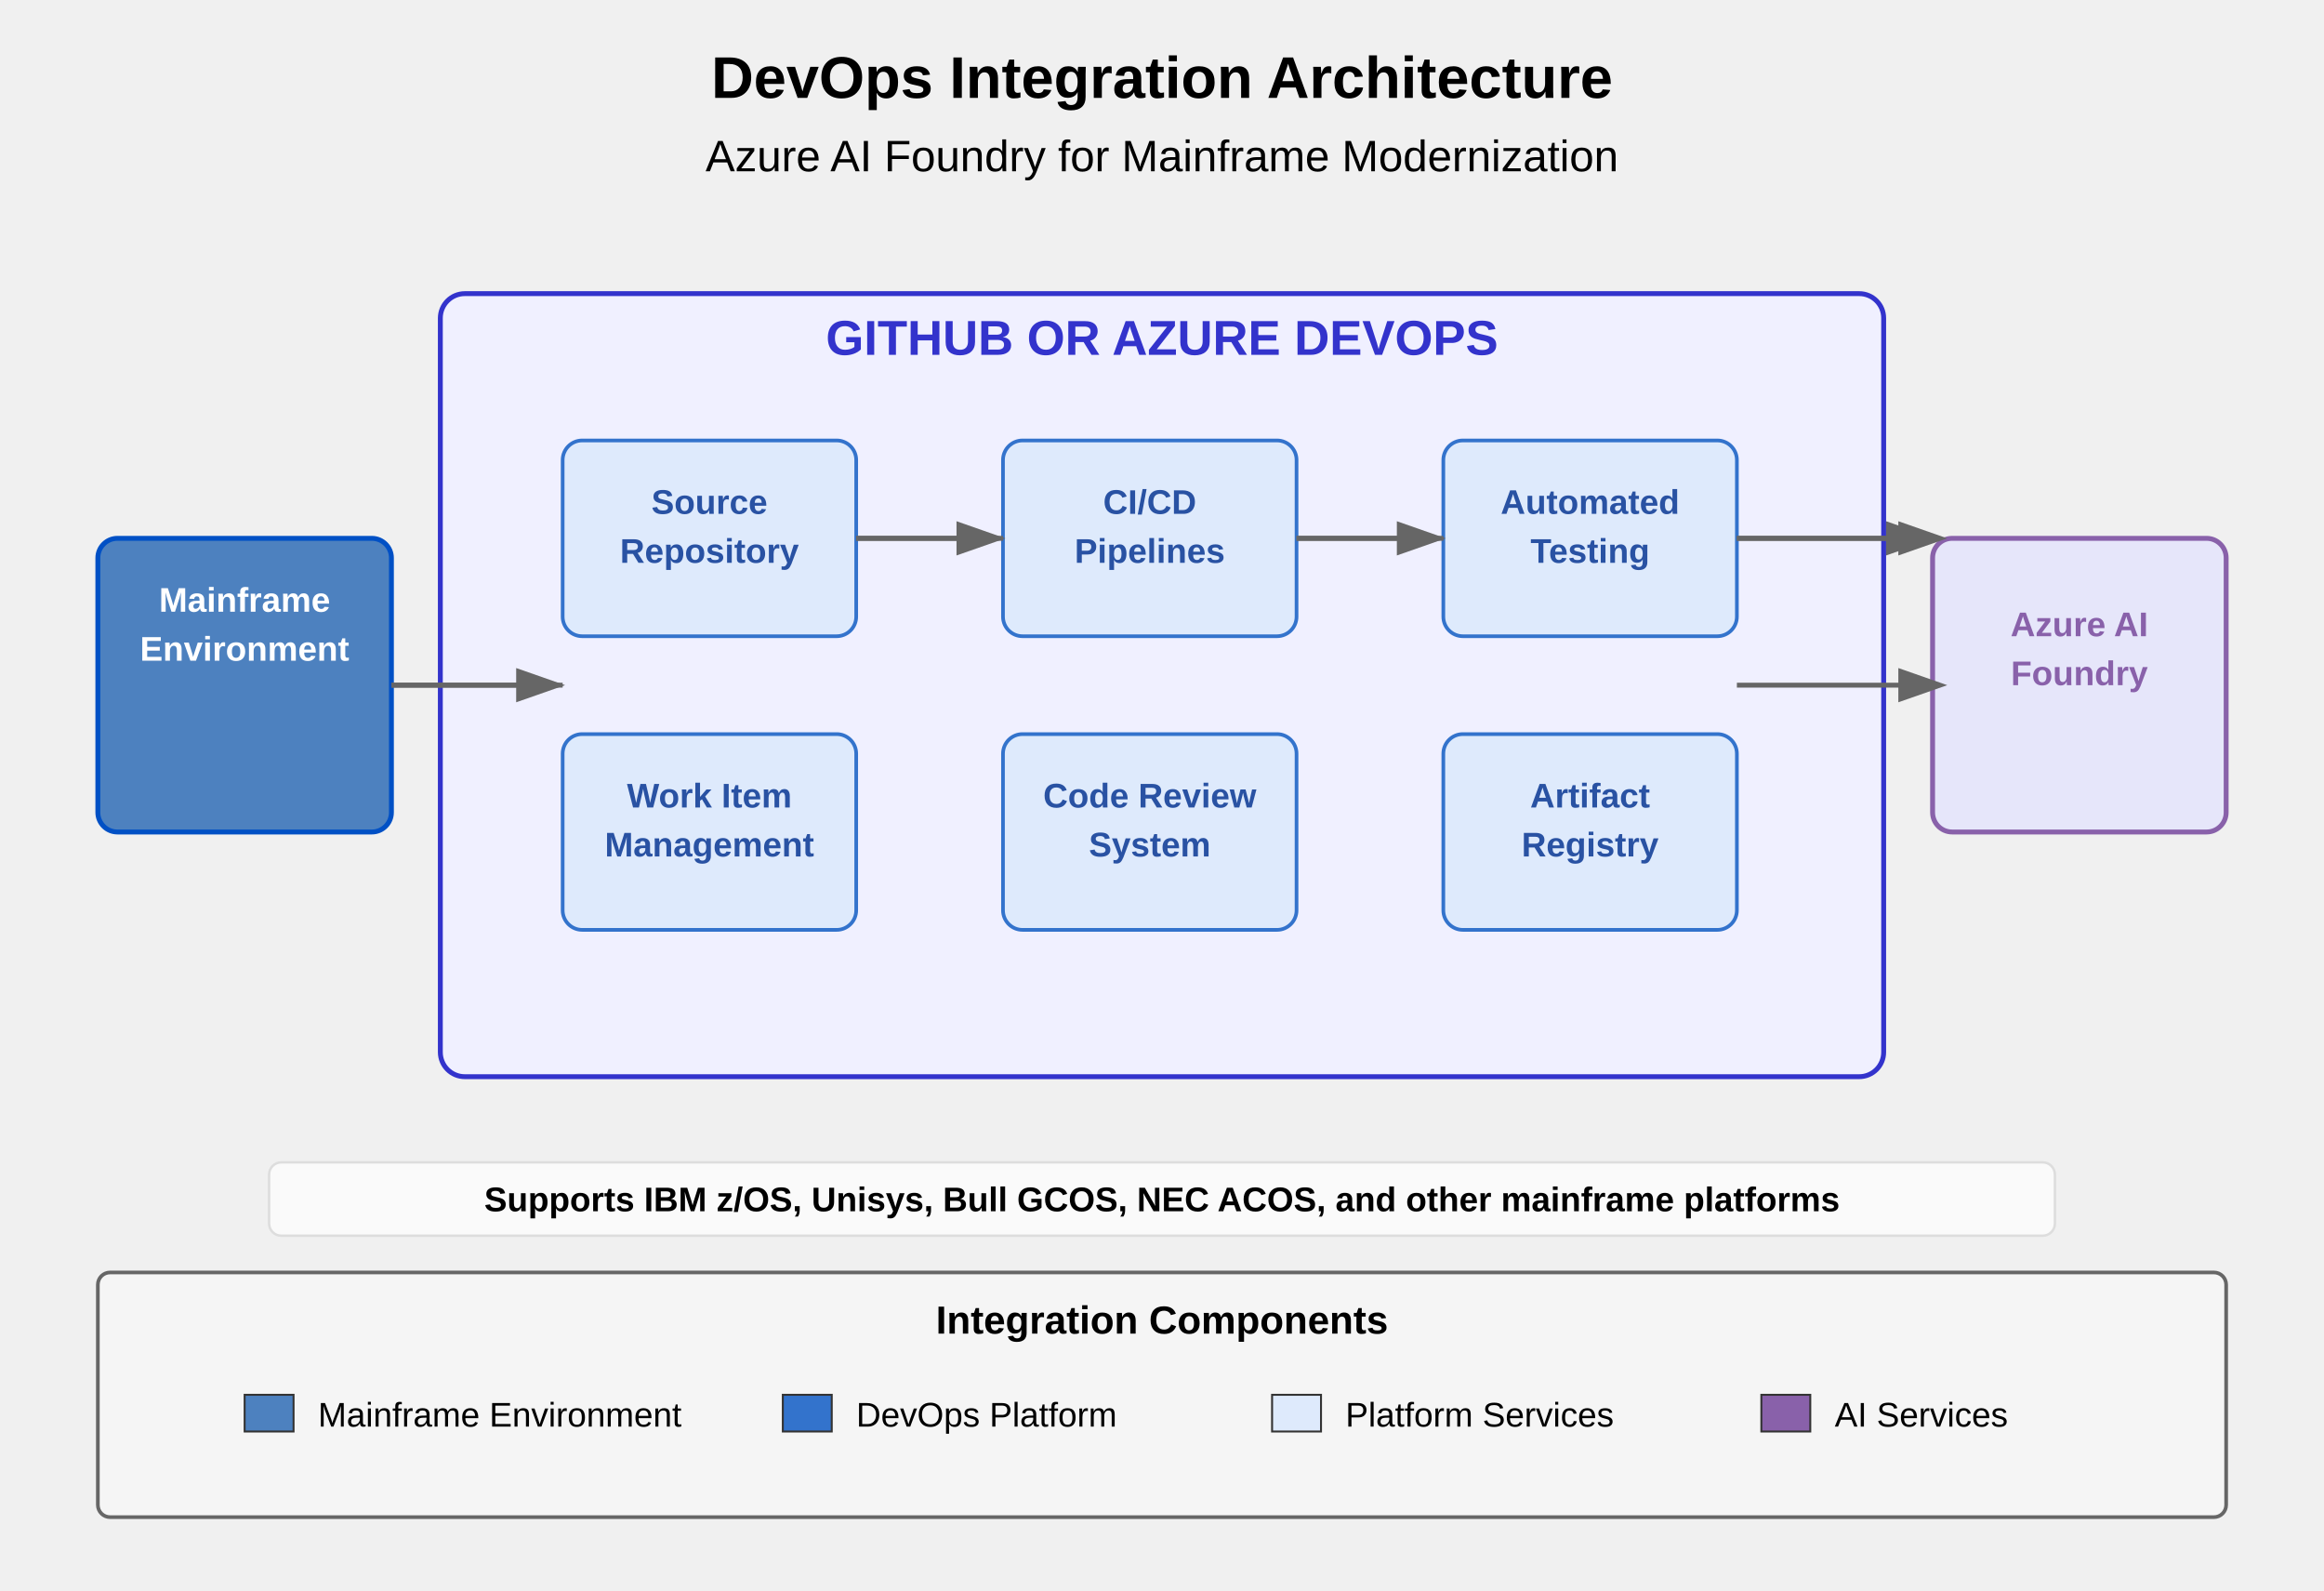
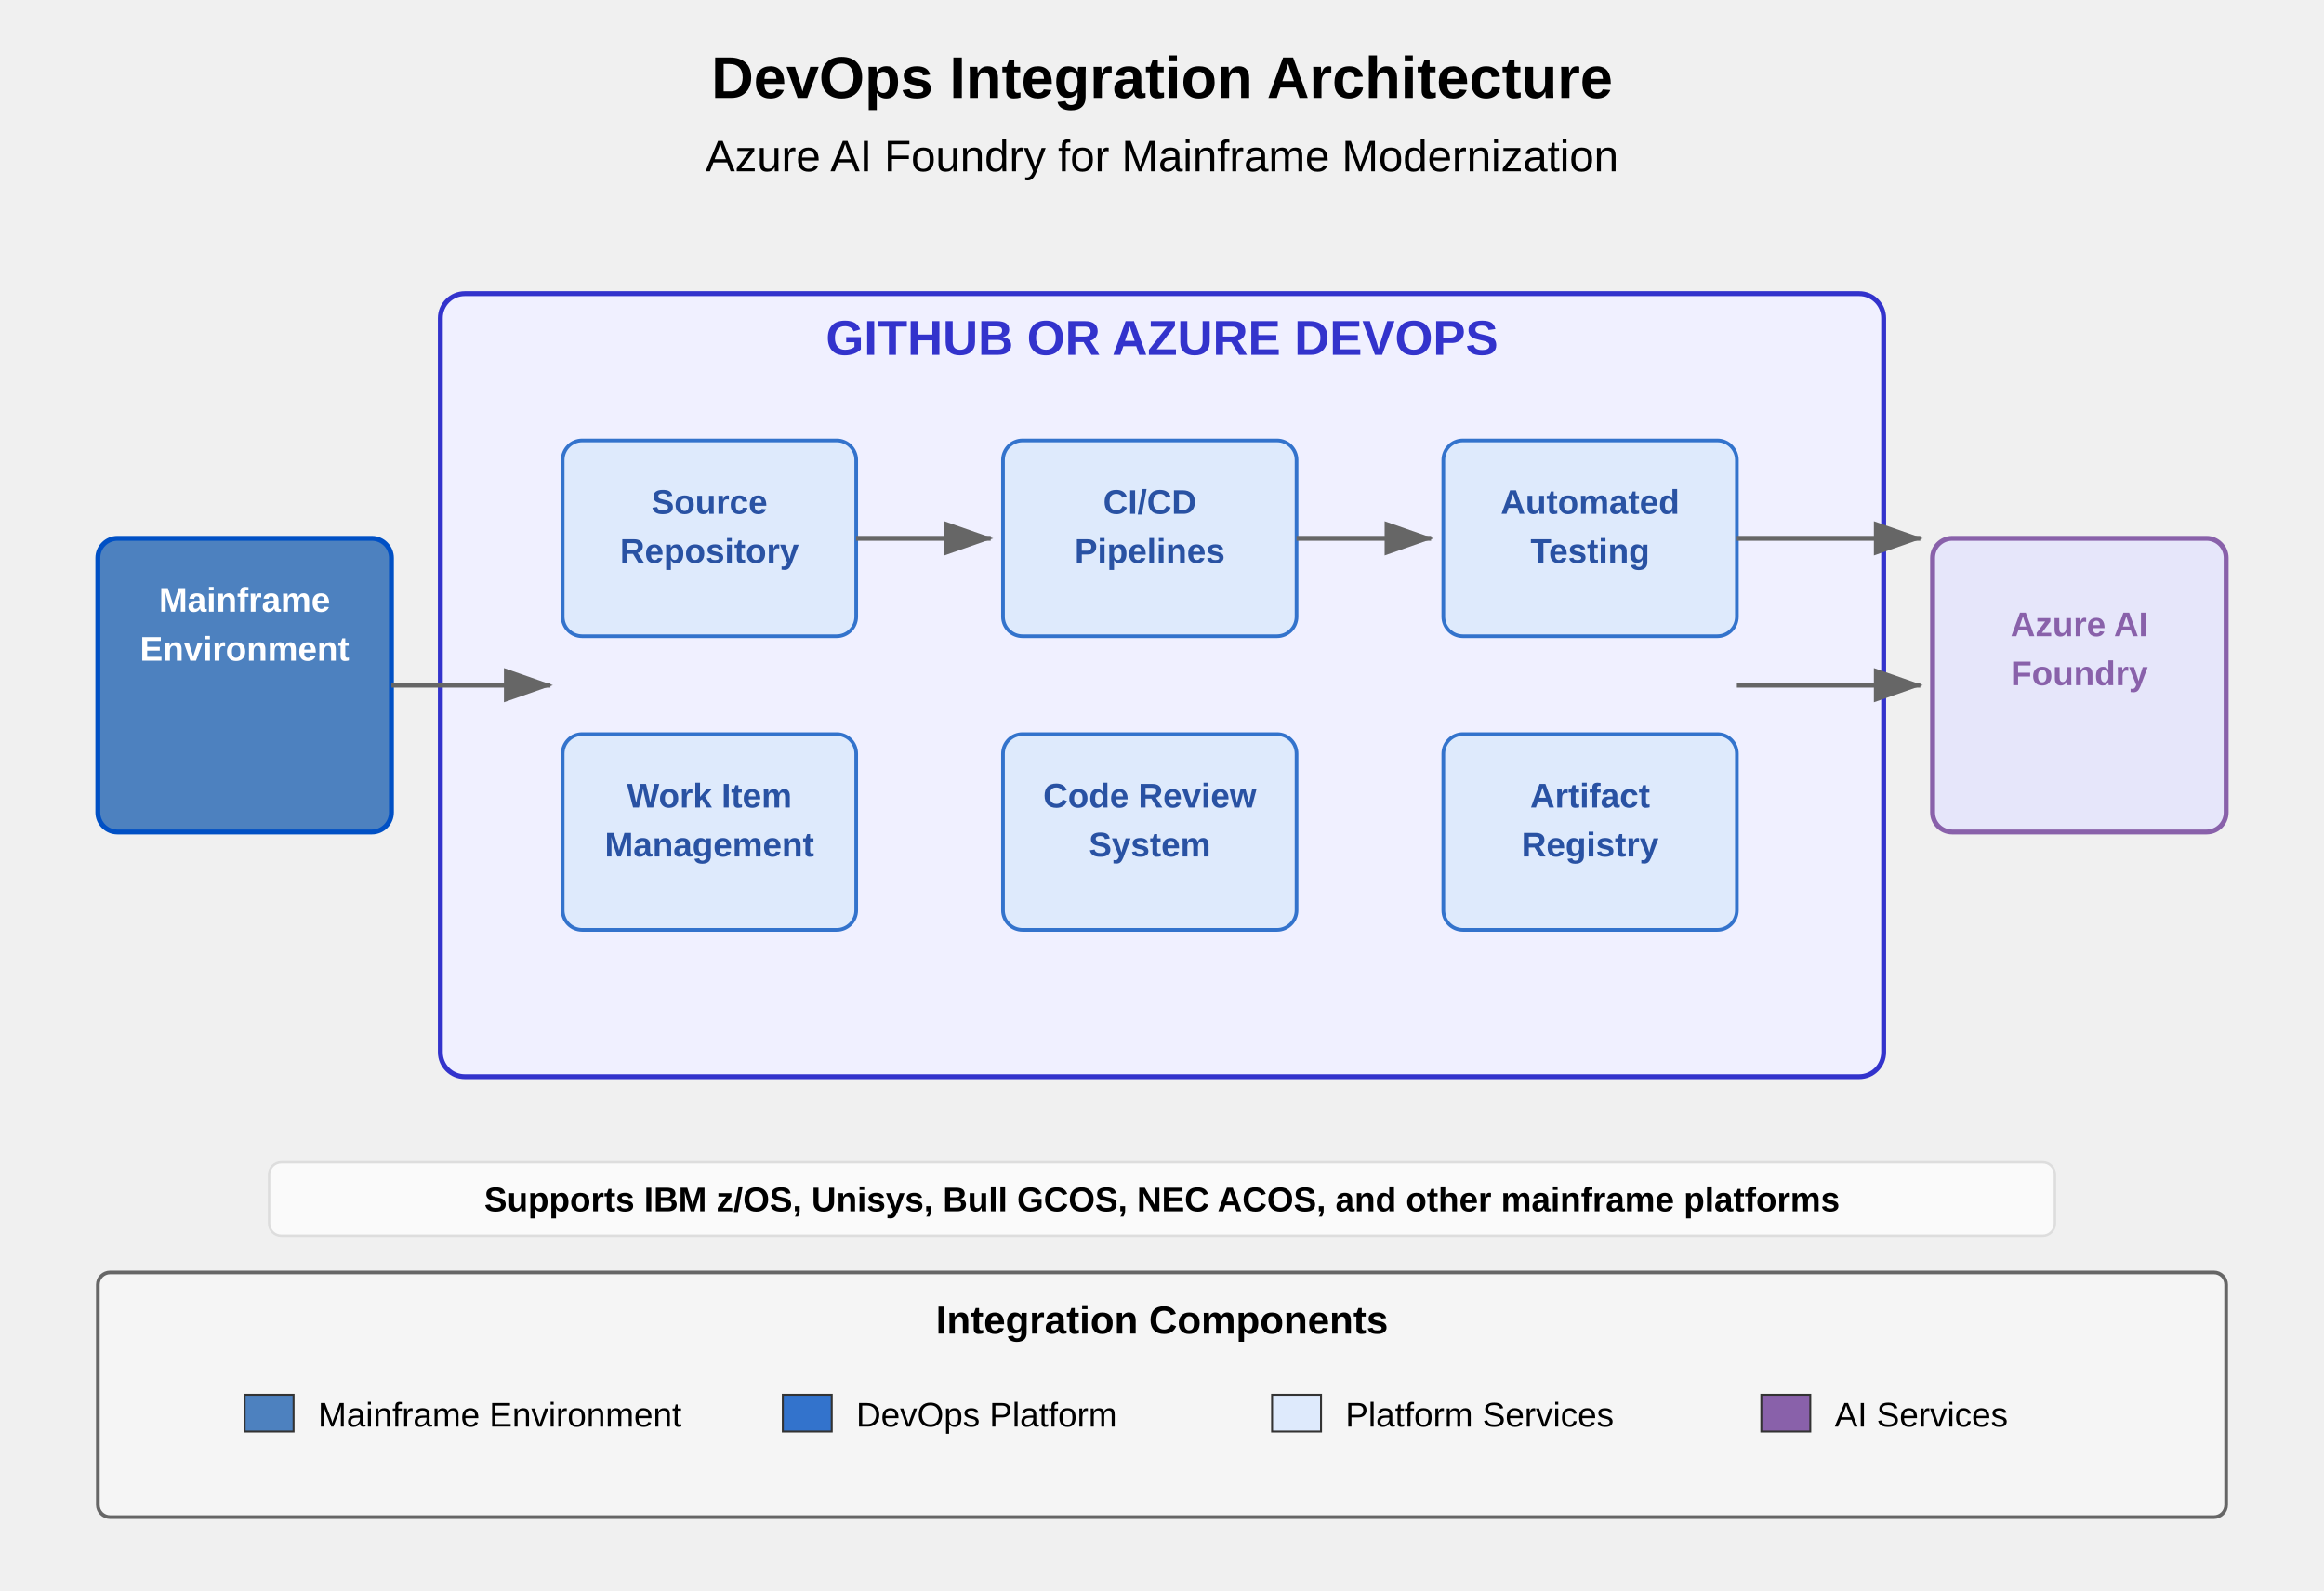
<svg xmlns="http://www.w3.org/2000/svg" width="950" height="650" viewBox="0 0 950 650">
  <text x="475" y="40" text-anchor="middle" font-size="24" font-weight="bold" font-family="Arial, sans-serif">DevOps Integration Architecture</text>
  <text x="475" y="70" text-anchor="middle" font-size="18" font-family="Arial, sans-serif">Azure AI Foundry for Mainframe Modernization</text>
+   <defs>
+     <marker id="arrow" markerWidth="10" markerHeight="7" refX="9.5" refY="3.5" orient="auto">
+       <polygon points="0 0, 10 3.5, 0 7" fill="#666666" />
+     </marker>
+   </defs>
  <rect x="180" y="120" width="590" height="320" rx="10" ry="10" fill="#f0f0ff" stroke="#3333cc" stroke-width="2" />
  <text x="475" y="145" text-anchor="middle" font-size="20" font-weight="bold" font-family="Arial, sans-serif" fill="#3333cc">GITHUB OR AZURE DEVOPS</text>
  <rect x="40" y="220" width="120" height="120" rx="8" ry="8" fill="#4D81BF" stroke="#0050C5" stroke-width="2" />
  <text x="100" y="250" text-anchor="middle" font-size="14" font-weight="bold" font-family="Arial, sans-serif" fill="white">Mainframe</text>
  <text x="100" y="270" text-anchor="middle" font-size="14" font-weight="bold" font-family="Arial, sans-serif" fill="white">Environment</text>
  <rect x="230" y="180" width="120" height="80" rx="8" ry="8" fill="#deeafc" stroke="#3373cc" stroke-width="1.5" />
  <text x="290" y="210" text-anchor="middle" font-size="14" font-weight="bold" font-family="Arial, sans-serif" fill="#2952a3">Source</text>
  <text x="290" y="230" text-anchor="middle" font-size="14" font-weight="bold" font-family="Arial, sans-serif" fill="#2952a3">Repository</text>
  <rect x="410" y="180" width="120" height="80" rx="8" ry="8" fill="#deeafc" stroke="#3373cc" stroke-width="1.5" />
  <text x="470" y="210" text-anchor="middle" font-size="14" font-weight="bold" font-family="Arial, sans-serif" fill="#2952a3">CI/CD</text>
  <text x="470" y="230" text-anchor="middle" font-size="14" font-weight="bold" font-family="Arial, sans-serif" fill="#2952a3">Pipelines</text>
  <rect x="590" y="180" width="120" height="80" rx="8" ry="8" fill="#deeafc" stroke="#3373cc" stroke-width="1.5" />
  <text x="650" y="210" text-anchor="middle" font-size="14" font-weight="bold" font-family="Arial, sans-serif" fill="#2952a3">Automated</text>
  <text x="650" y="230" text-anchor="middle" font-size="14" font-weight="bold" font-family="Arial, sans-serif" fill="#2952a3">Testing</text>
  <rect x="230" y="300" width="120" height="80" rx="8" ry="8" fill="#deeafc" stroke="#3373cc" stroke-width="1.5" />
  <text x="290" y="330" text-anchor="middle" font-size="14" font-weight="bold" font-family="Arial, sans-serif" fill="#2952a3">Work Item</text>
  <text x="290" y="350" text-anchor="middle" font-size="14" font-weight="bold" font-family="Arial, sans-serif" fill="#2952a3">Management</text>
  <rect x="410" y="300" width="120" height="80" rx="8" ry="8" fill="#deeafc" stroke="#3373cc" stroke-width="1.5" />
  <text x="470" y="330" text-anchor="middle" font-size="14" font-weight="bold" font-family="Arial, sans-serif" fill="#2952a3">Code Review</text>
  <text x="470" y="350" text-anchor="middle" font-size="14" font-weight="bold" font-family="Arial, sans-serif" fill="#2952a3">System</text>
  <rect x="590" y="300" width="120" height="80" rx="8" ry="8" fill="#deeafc" stroke="#3373cc" stroke-width="1.5" />
  <text x="650" y="330" text-anchor="middle" font-size="14" font-weight="bold" font-family="Arial, sans-serif" fill="#2952a3">Artifact</text>
  <text x="650" y="350" text-anchor="middle" font-size="14" font-weight="bold" font-family="Arial, sans-serif" fill="#2952a3">Registry</text>
  <rect x="790" y="220" width="120" height="120" rx="8" ry="8" fill="#e6e6fa" stroke="#8961aa" stroke-width="2" />
  <text x="850" y="260" text-anchor="middle" font-size="14" font-weight="bold" font-family="Arial, sans-serif" fill="#8961aa">Azure AI</text>
  <text x="850" y="280" text-anchor="middle" font-size="14" font-weight="bold" font-family="Arial, sans-serif" fill="#8961aa">Foundry</text>
-   <line x1="160" y1="280" x2="230" y2="280" stroke="#666666" stroke-width="2" />
-   <line x1="350" y1="220" x2="410" y2="220" stroke="#666666" stroke-width="2" />
-   <line x1="530" y1="220" x2="590" y2="220" stroke="#666666" stroke-width="2" />
-   <line x1="710" y1="220" x2="790" y2="220" stroke="#666666" stroke-width="2" marker-end="url(#arrowhead)" />
-   <line x1="710" y1="280" x2="790" y2="280" stroke="#666666" stroke-width="2" marker-end="url(#arrowhead)" />
-   <defs>
-     <marker id="arrowhead" markerWidth="10" markerHeight="7" refX="7" refY="3.5" orient="auto">
-       <polygon points="0 0, 10 3.5, 0 7" fill="#666666" />
-     </marker>
-   </defs>
-   <marker id="arrow" markerWidth="10" markerHeight="7" refX="7" refY="3.5" orient="auto">
-     <polygon points="0 0, 10 3.5, 0 7" fill="#666666" />
-   </marker>
  <line x1="160" y1="280" x2="225" y2="280" stroke="#666666" stroke-width="2" marker-end="url(#arrow)" />
  <line x1="350" y1="220" x2="405" y2="220" stroke="#666666" stroke-width="2" marker-end="url(#arrow)" />
  <line x1="530" y1="220" x2="585" y2="220" stroke="#666666" stroke-width="2" marker-end="url(#arrow)" />
  <line x1="710" y1="220" x2="785" y2="220" stroke="#666666" stroke-width="2" marker-end="url(#arrow)" />
+   <line x1="710" y1="280" x2="785" y2="280" stroke="#666666" stroke-width="2" marker-end="url(#arrow)" />
  <rect x="40" y="520" width="870" height="100" rx="5" ry="5" fill="#f5f5f5" stroke="#666666" stroke-width="1.5" />
  <text x="475" y="545" text-anchor="middle" font-size="16" font-weight="bold" font-family="Arial, sans-serif">Integration Components</text>
  <rect x="100" y="570" width="20" height="15" fill="#4D81BF" stroke="#333333" stroke-width="0.8" />
  <text x="130" y="583" font-size="14" font-family="Arial, sans-serif">Mainframe Environment</text>
  <rect x="320" y="570" width="20" height="15" fill="#3373cc" stroke="#333333" stroke-width="0.8" />
  <text x="350" y="583" font-size="14" font-family="Arial, sans-serif">DevOps Platform</text>
  <rect x="520" y="570" width="20" height="15" fill="#deeafc" stroke="#333333" stroke-width="0.8" />
  <text x="550" y="583" font-size="14" font-family="Arial, sans-serif">Platform Services</text>
  <rect x="720" y="570" width="20" height="15" fill="#8961aa" stroke="#333333" stroke-width="0.8" />
  <text x="750" y="583" font-size="14" font-family="Arial, sans-serif">AI Services</text>
  <rect x="110" y="475" width="730" height="30" rx="5" ry="5" fill="#fafafa" stroke="#dddddd" stroke-width="1" />
  <text x="475" y="495" text-anchor="middle" font-size="14" font-weight="bold" font-family="Arial, sans-serif">Supports IBM z/OS, Unisys, Bull GCOS, NEC ACOS, and other mainframe platforms</text>
</svg>
